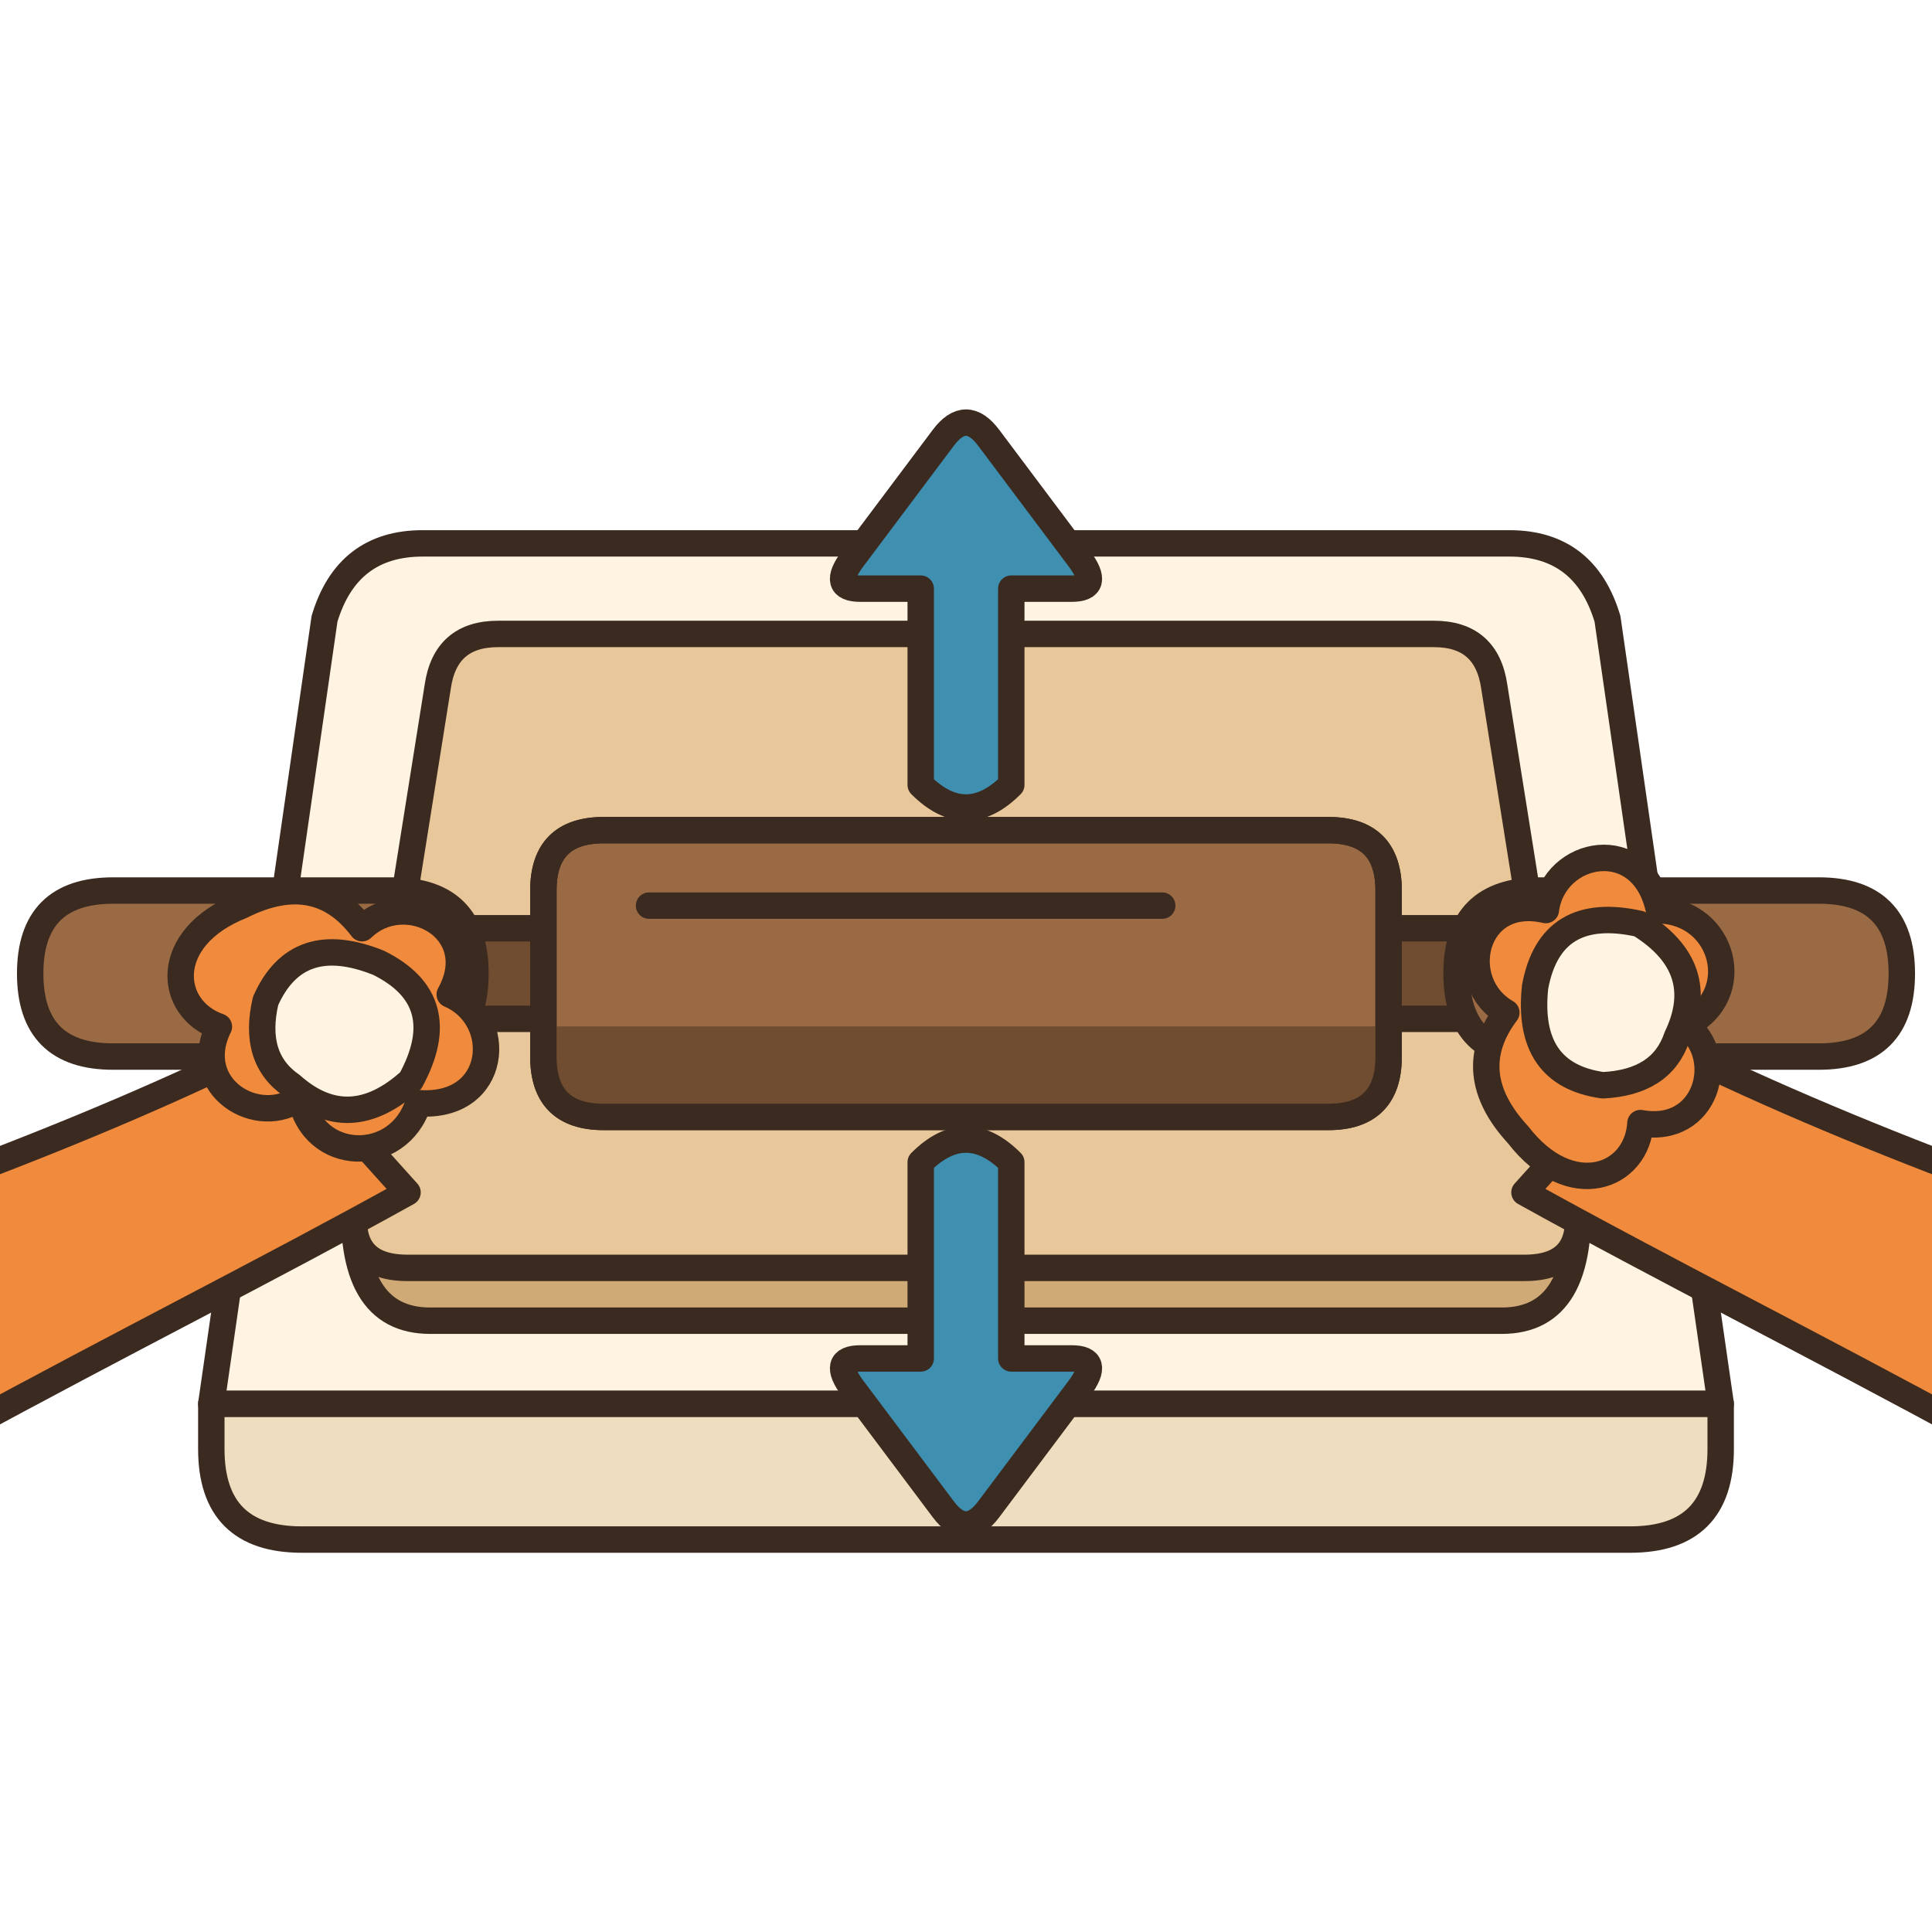
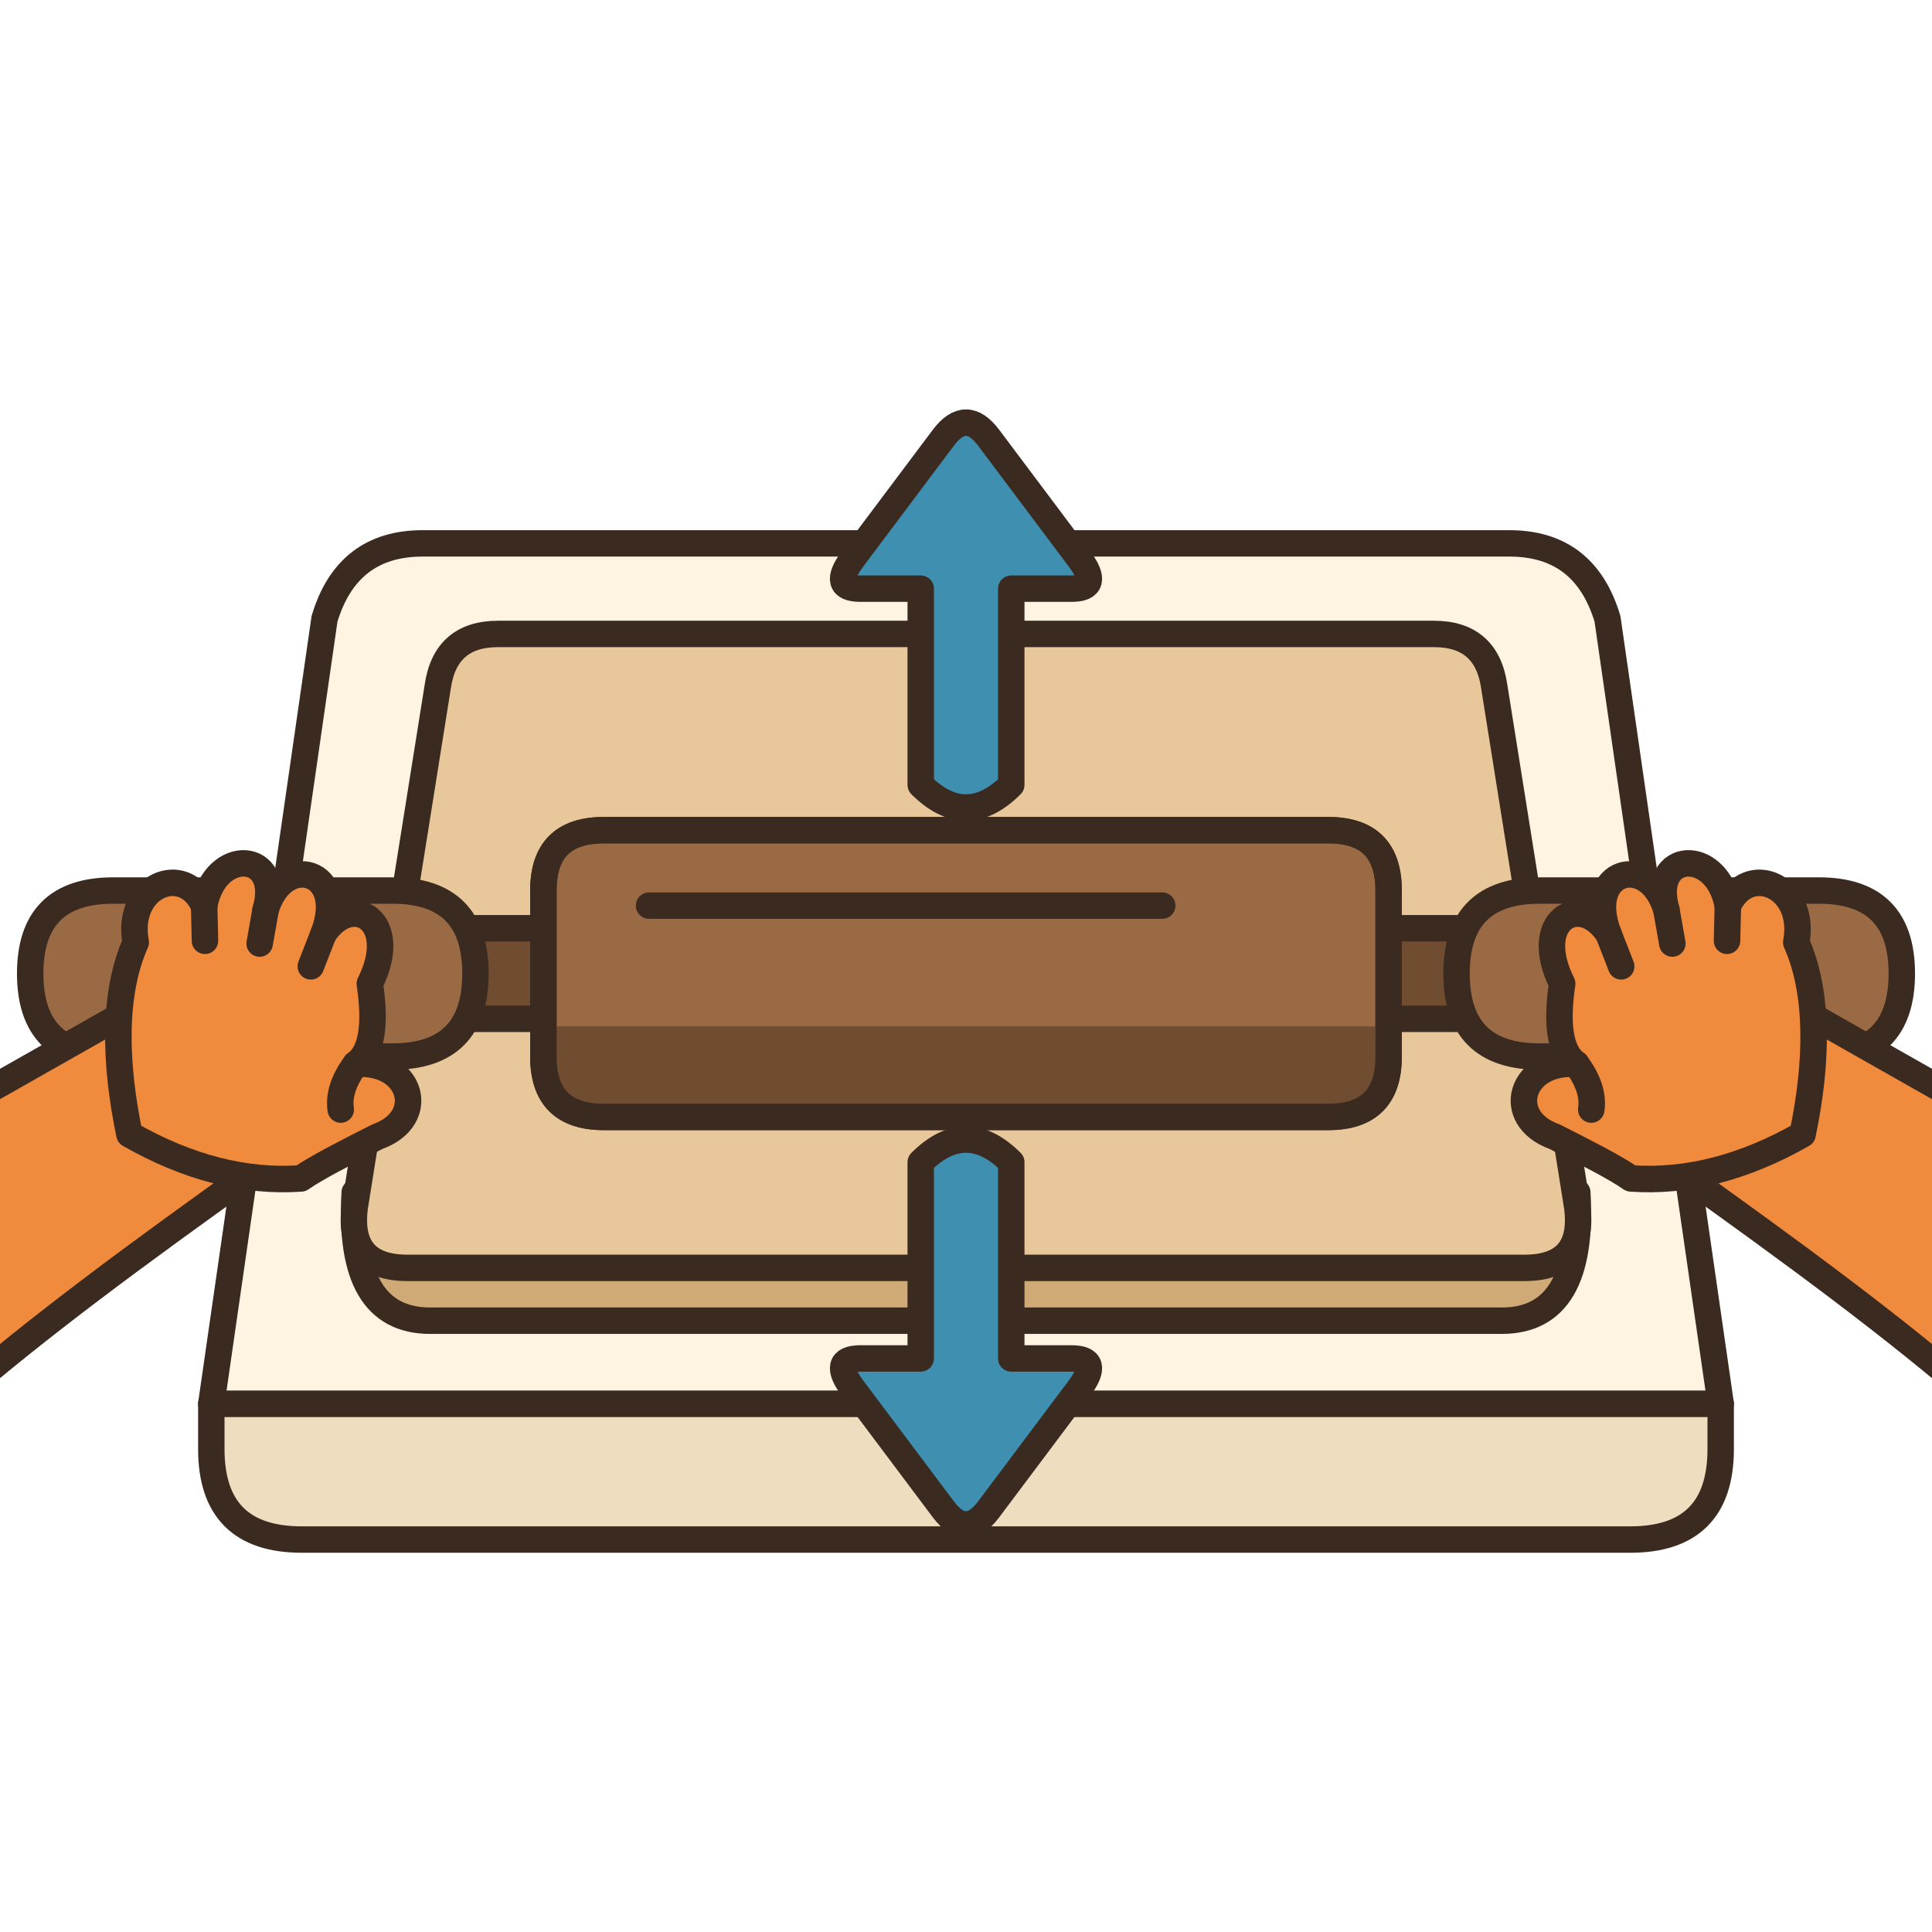
<svg xmlns="http://www.w3.org/2000/svg" viewBox="0 0 256 256">
  <g id="roll-out" stroke="#3B2A20" stroke-width="3.5" stroke-linecap="round" stroke-linejoin="round">
    <g id="board">
      <path d="M28 186 L228 186 L228 192 Q228 204 216 204 L40 204 Q28 204 28 192 Z" fill="#EEDDBF" />
      <path d="M56 72 L200 72 Q210 72 213 82 L228 186 L28 186 L43 82 Q46 72 56 72 Z" fill="#FFF4E2" />
    </g>
    <g id="flat-dough">
      <path d="M47 158 Q46 175 57 175 L199 175 Q210 175 209 158 Z" fill="#CFA976" />
      <path d="M66 84 L190 84 Q197 84 198 91 L209 160 Q210 168 202 168 L54 168 Q46 168 47 160 L58 91 Q59 84 66 84 Z" fill="#E8C79A" />
    </g>
    <g id="rolling-pin">
      <path d="M58 123 L76 123 L76 135 L58 135 Z M180 123 L198 123 L198 135 L180 135 Z" fill="#704D31" />
      <path d="M15 118 L52 118 Q63 118 63 129 Q63 140 52 140 L15 140 Q4 140 4 129 Q4 118 15 118 Z" fill="#9A6A44" />
      <path d="M204 118 L241 118 Q252 118 252 129 Q252 140 241 140 L204 140 Q193 140 193 129 Q193 118 204 118 Z" fill="#9A6A44" />
      <path d="M80 110 L176 110 Q184 110 184 118 L184 140 Q184 148 176 148 L80 148 Q72 148 72 140 L72 118 Q72 110 80 110 Z" fill="#9A6A44" />
      <path d="M72 136 L184 136 L184 140 Q184 148 176 148 L80 148 Q72 148 72 140 Z" fill="#704D31" stroke="none" />
      <path d="M80 110 L176 110 Q184 110 184 118 L184 140 Q184 148 176 148 L80 148 Q72 148 72 140 L72 118 Q72 110 80 110 Z" fill="none" />
      <path d="M86 120 L154 120" fill="none" />
    </g>
    <g id="rosa-left-forearm">
-       <path d="M-6 156 C10 150 24 144 36 138 L54 158 C36 168 16 178 -6 190 Z" fill="#F08A3C" />
+       <path d="M-20 155 C-6 147 10 138 24 130 L38 152 C24 162 10 172 -2 182 Z" fill="#F08A3C" />
    </g>
-     <g id="rosa-left-paw" transform="translate(45 134) rotate(-37)">
-       <path d="M-2 -19 C-13 -22 -18 -14 -14 -8 C-22 -4 -18 6 -11 6 C-15 14 -6 21 1 16 C9 23 17 14 13 7 C22 3 17 -8 9 -7 Q9 -17 -2 -19 Z" fill="#F08A3C" />
-       <path d="M-7 -7 Q2 -12 8 -2 Q13 8 2 13 Q-9 14 -11 4 Q-13 -2 -7 -7 Z" fill="#FFF4E2" />
+     <g id="rosa-left-paw" transform="translate(33 133) rotate(10) scale(0.9)" stroke-width="3.9">
+       <path d="M-14 22 C-18 12 -20 2 -18 -6 C-21 -14 -13 -19 -9 -13 C-9 -22 1 -23 0 -14 C1 -23 11 -22 9 -12 C12 -19 20 -16 17 -6 C19 0 19 4 17 6 C25 4 29 12 22 16 C18 19 14 22 12 24 Q0 27 -14 22 Z" fill="#F08A3C" />
+       <path d="M-9 -13 L-8 -8 M0 -14 L0 -9 M9 -12 L8 -7 M17 6 Q15 10 16 13" fill="none" />
    </g>
    <g id="rosa-right-forearm">
-       <path d="M262 156 C246 150 232 144 220 138 L202 158 C220 168 240 178 262 190 Z" fill="#F08A3C" />
+       <path d="M276 155 C262 147 246 138 232 130 L218 152 C232 162 246 172 258 182 Z" fill="#F08A3C" />
    </g>
-     <g id="rosa-right-paw" transform="translate(211 134) rotate(-143)">
-       <path d="M-2 -19 C-13 -22 -18 -14 -14 -8 C-22 -4 -18 6 -11 6 C-15 14 -6 21 1 16 C9 23 17 14 13 7 C22 3 17 -8 9 -7 Q9 -17 -2 -19 Z" fill="#F08A3C" />
-       <path d="M-7 -7 Q2 -12 8 -2 Q13 8 2 13 Q-9 14 -11 4 Q-13 -2 -7 -7 Z" fill="#FFF4E2" />
+     <g id="rosa-right-paw" transform="translate(223 133) scale(-1 1) rotate(10) scale(0.9)" stroke-width="3.9">
+       <path d="M-14 22 C-18 12 -20 2 -18 -6 C-21 -14 -13 -19 -9 -13 C-9 -22 1 -23 0 -14 C1 -23 11 -22 9 -12 C12 -19 20 -16 17 -6 C19 0 19 4 17 6 C25 4 29 12 22 16 C18 19 14 22 12 24 Q0 27 -14 22 Z" fill="#F08A3C" />
+       <path d="M-9 -13 L-8 -8 M0 -14 L0 -9 M9 -12 L8 -7 M17 6 Q15 10 16 13" fill="none" />
    </g>
    <g id="back-and-forth-motion" fill="#3E8FB0">
      <path d="M122 104 L122 78 L114 78 Q110 78 113 74 L125 58 Q128 54 131 58 L143 74 Q146 78 142 78 L134 78 L134 104 Q128 110 122 104 Z" />
      <path d="M122 154 L122 180 L114 180 Q110 180 113 184 L125 200 Q128 204 131 200 L143 184 Q146 180 142 180 L134 180 L134 154 Q128 148 122 154 Z" />
    </g>
  </g>
</svg>
